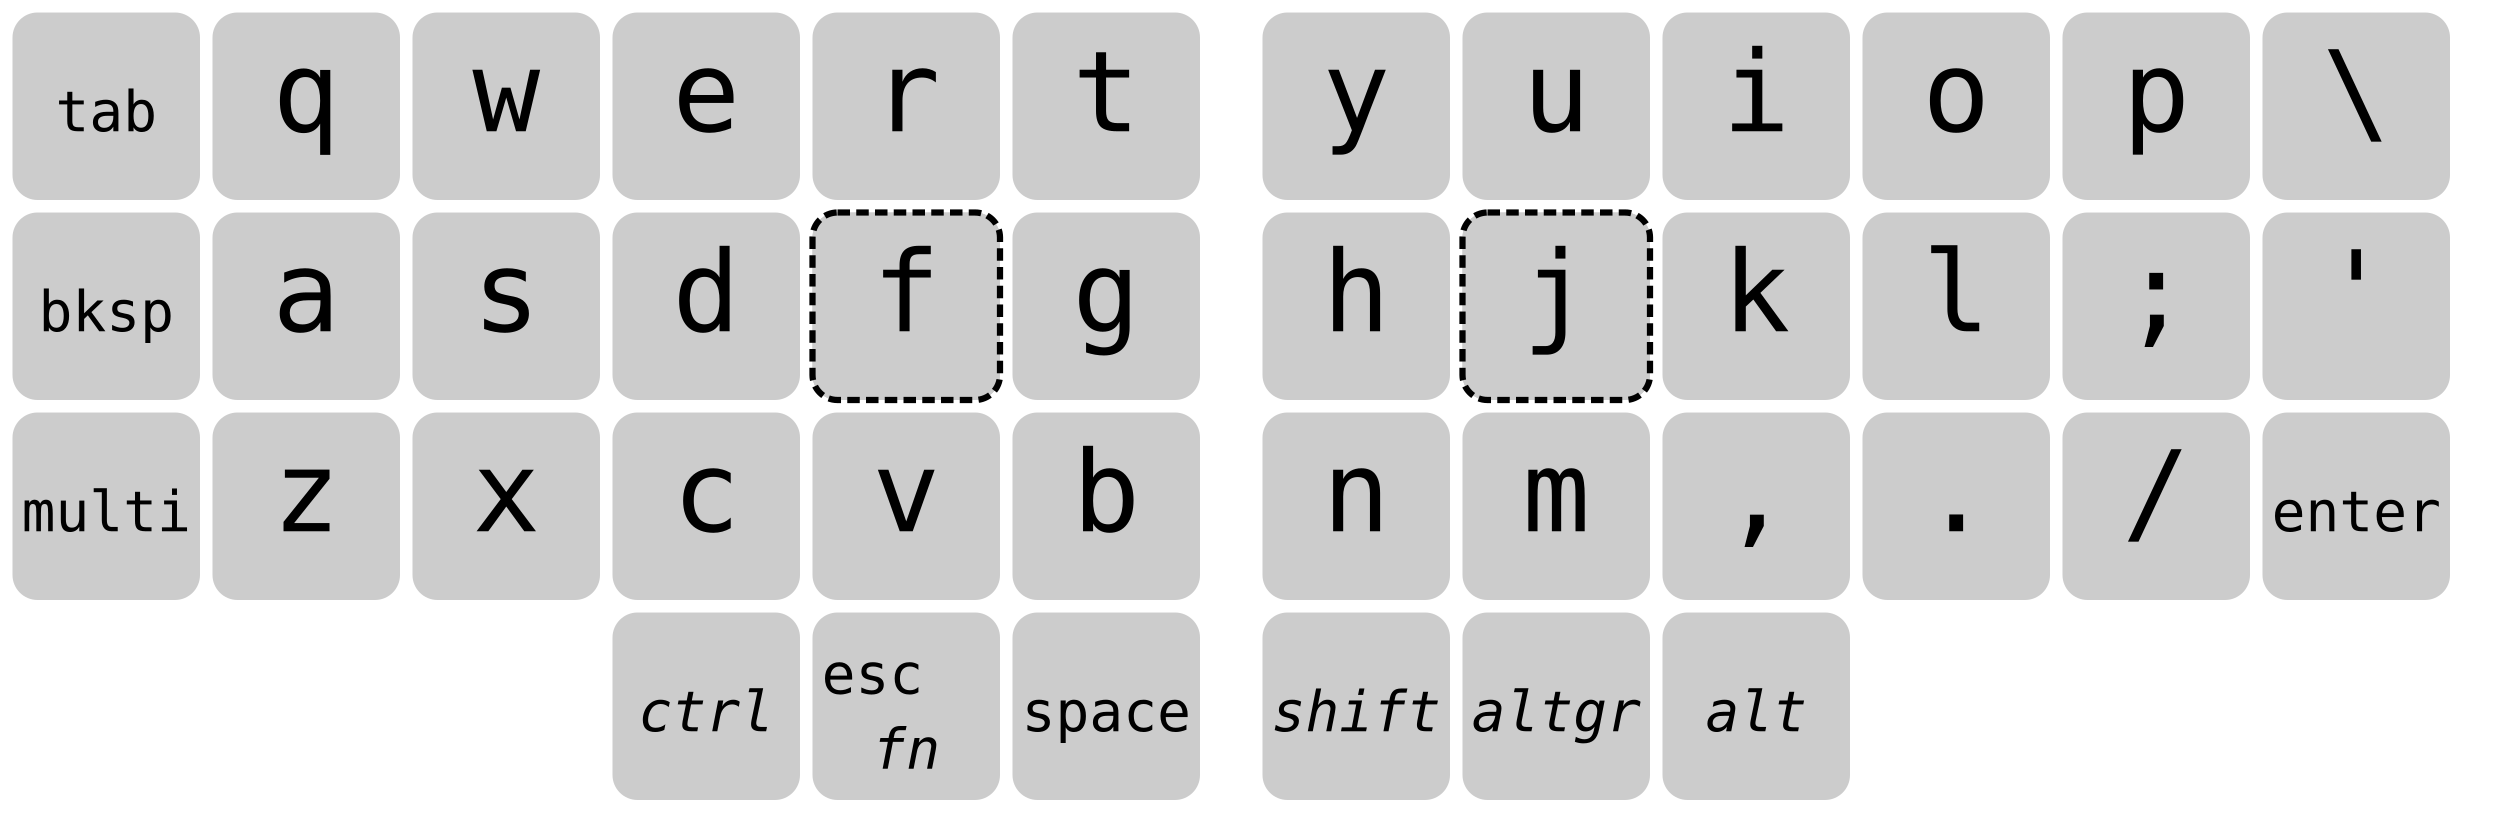
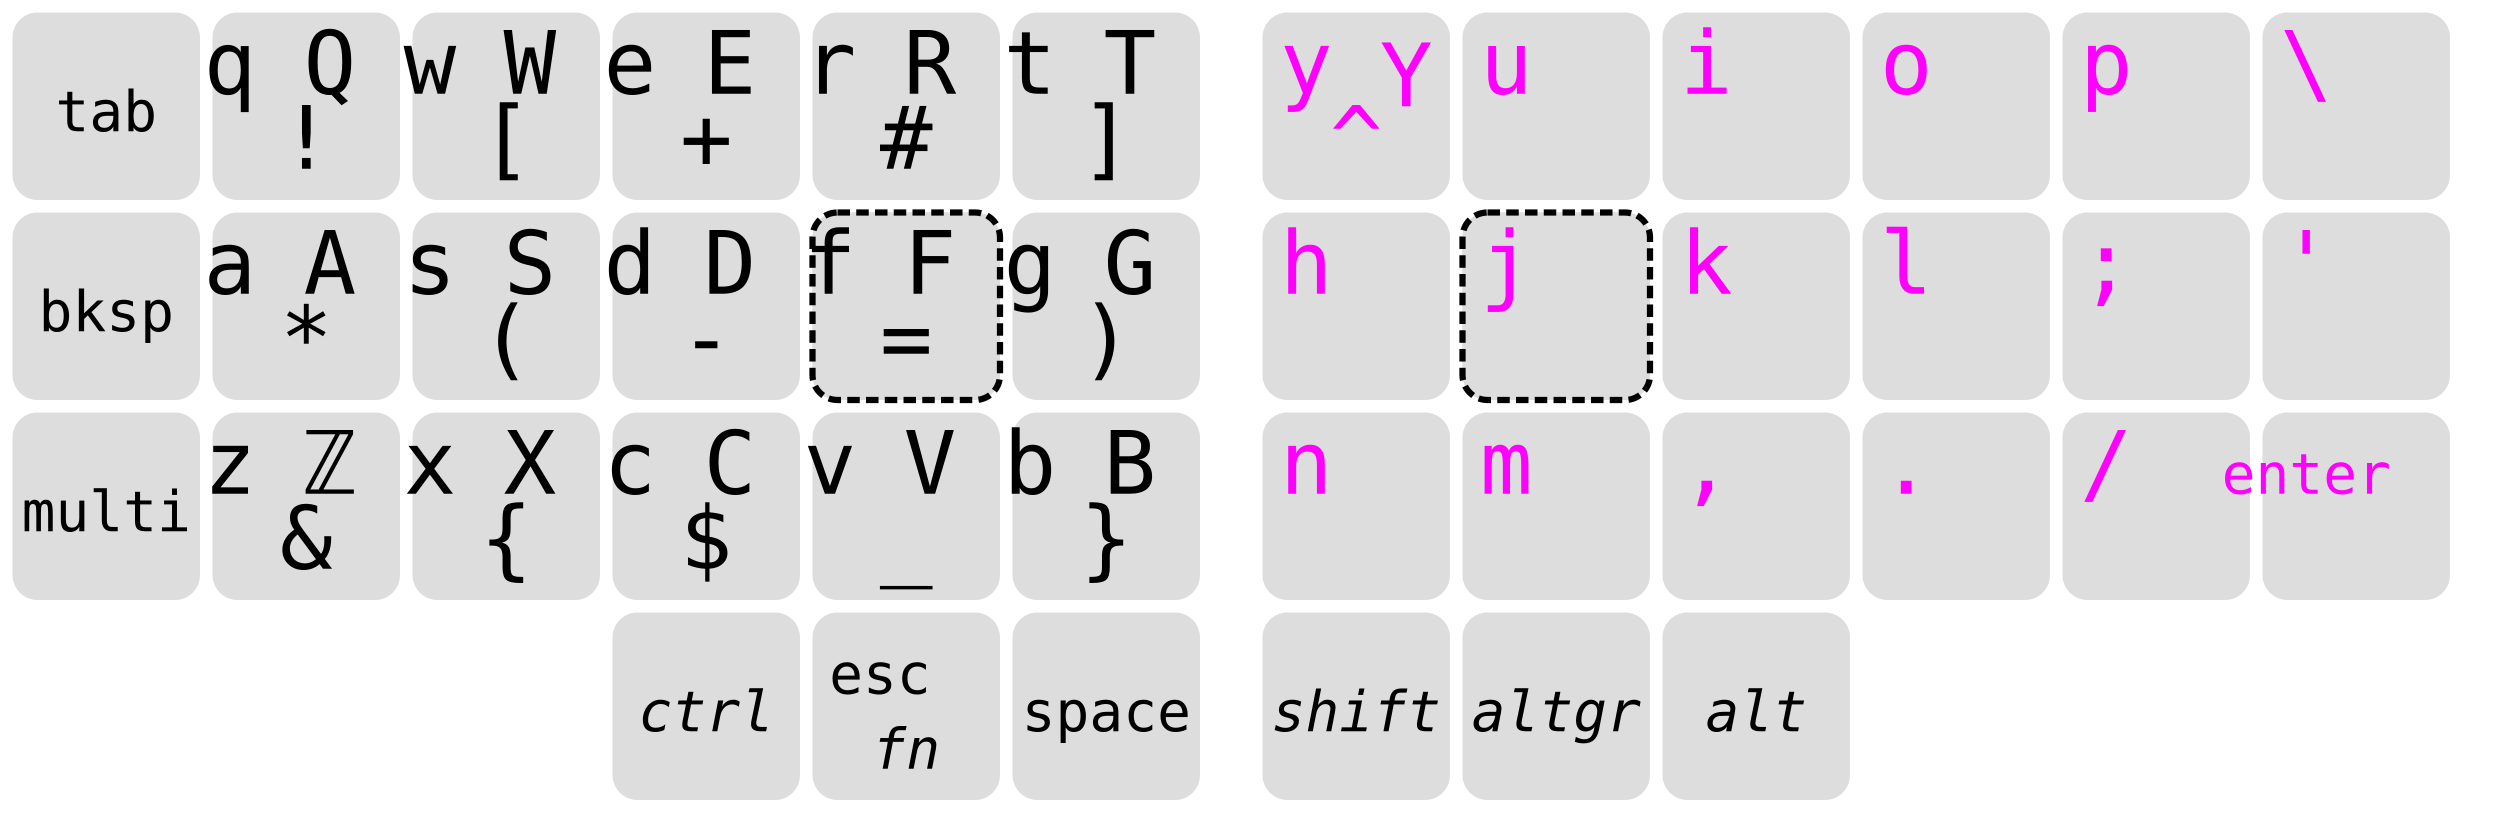
<svg xmlns="http://www.w3.org/2000/svg" width="800" height="264" version="1.1" viewBox="-2 -2 400 132">
  <defs>
    <style type="text/css">
- text { font-size: 18px; text-anchor: middle; font-family: monospace; }
+ text { font-size: 14px; text-anchor: middle; font-family: monospace; }
.mod { font-style: italic; }
.c0 { transform: translate(15px, 0); }
.c1 { transform: translate(47px, 0); }
.c2 { transform: translate(79px, 0); }
.c3 { transform: translate(111px, 0); }
.c4 { transform: translate(143px, 0); }
.c5 { transform: translate(175px, 0); }
.r0 { transform: translate(0, 19px); }
.r1 { transform: translate(0, 51px); }
.r2 { transform: translate(0, 83px); }
.r3 { transform: translate(0, 115px); }
.tiny { font-size: 9px; }
+ .tiny text { font-size: 9px; }
+ 
+ g.kb &gt; g &gt; g &gt; text:nth-child(1) {
+   fill: #ff00ff;
+   transform: translate(-8px, -6px);
+ }
+ g.kb &gt; g &gt; g &gt; text:nth-child(2) {
+   fill: #ff00ff;
+   transform: translate(8px, -4px);
+ }
+ g.kb &gt; g &gt; g &gt; text:nth-child(3) {
+   fill: #ff00ff;
+   transform: translate(0px, 6px);
+ }
+ 
</style>
-     <rect id="key" width="30" height="30" ry="4" fill="#ccc" />
+     <rect id="key" width="30" height="30" ry="4" fill="#ddd" />
    <g id="3x1">
      <use href="#key" x="0" y="0" />
      <use href="#key" x="32" y="0" />
      <use href="#key" x="64" y="0" />
    </g>
    <g id="6x1">
      <use href="#3x1" x="0" y="0" />
      <use href="#3x1" x="96" y="0" />
    </g>
    <g id="left">
      <use href="#6x1" x="0" y="0" />
      <use href="#6x1" x="0" y="32" />
      <use href="#6x1" x="0" y="64" />
      <use href="#3x1" x="96" y="96" />
      <use href="#key" x="128" y="32" stroke="black" stroke-dasharray="2,1" />
    </g>
    <g id="right">
      <use href="#6x1" x="0" y="0" />
      <use href="#6x1" x="0" y="32" />
      <use href="#6x1" x="0" y="64" />
      <use href="#3x1" x="0" y="96" />
      <use href="#key" x="32" y="32" stroke="black" stroke-dasharray="2,1" />
    </g>
  </defs>
-   <g id="left-keyboard">
+   <g class="kb" id="left-keyboard">
    <use href="#left" />
    <g class="r0">
      <text class="c0 tiny">tab</text>
-       <text class="c1">q</text>
-       <text class="c2">w</text>
-       <text class="c3">e</text>
-       <text class="c4">r</text>
-       <text class="c5">t</text>
+       <text class="c1">
+         <tspan x="-8px" y="-6px">q</tspan>
+         <tspan x="8px" y="-6x">Q</tspan>
+         <tspan x="0px" y="6px">!</tspan>
+       </text>
+       <text class="c2">
+         <tspan x="-8px" y="-6px">w</tspan>
+         <tspan x="8px" y="-6x">W</tspan>
+         <tspan x="0px" y="6px">[</tspan>
+       </text>
+       <text class="c3">
+         <tspan x="-8px" y="-6px">e</tspan>
+         <tspan x="8px" y="-6x">E</tspan>
+         <tspan x="0px" y="6px">+</tspan>
+       </text>
+       <text class="c4">
+         <tspan x="-8px" y="-6px">r</tspan>
+         <tspan x="8px" y="-6x">R</tspan>
+         <tspan x="0px" y="6px">#</tspan>
+       </text>
+       <text class="c5">
+         <tspan x="-8px" y="-6px">t</tspan>
+         <tspan x="8px" y="-6x">T</tspan>
+         <tspan x="0px" y="6px">]</tspan>
+       </text>
    </g>
    <g class="r1">
      <text class="c0 tiny">bksp</text>
-       <text class="c1">a</text>
-       <text class="c2">s</text>
-       <text class="c3">d</text>
-       <text class="c4">f</text>
-       <text class="c5">g</text>
+       <text class="c1">
+         <tspan x="-8px" y="-6px">a</tspan>
+         <tspan x="8px" y="-6x">A</tspan>
+         <tspan x="0px" y="6px">*</tspan>
+       </text>
+       <text class="c2">
+         <tspan x="-8px" y="-6px">s</tspan>
+         <tspan x="8px" y="-6x">S</tspan>
+         <tspan x="0px" y="6px">(</tspan>
+       </text>
+       <text class="c3">
+         <tspan x="-8px" y="-6px">d</tspan>
+         <tspan x="8px" y="-6x">D</tspan>
+         <tspan x="0px" y="6px">-</tspan>
+       </text>
+       <text class="c4">
+         <tspan x="-8px" y="-6px">f</tspan>
+         <tspan x="8px" y="-6x">F</tspan>
+         <tspan x="0px" y="6px">=</tspan>
+       </text>
+       <text class="c5">
+         <tspan x="-8px" y="-6px">g</tspan>
+         <tspan x="8px" y="-6x">G</tspan>
+         <tspan x="0px" y="6px">)</tspan>
+       </text>
    </g>
    <g class="r2">
      <text class="c0 tiny">multi</text>
-       <text class="c1">z</text>
-       <text class="c2">x</text>
-       <text class="c3">c</text>
-       <text class="c4">v</text>
-       <text class="c5">b</text>
+       <text class="c1">
+         <tspan x="-8px" y="-6px">z</tspan>
+         <tspan x="8px" y="-6x">ℤ</tspan>
+         <tspan x="0px" y="6px">&amp;</tspan>
+       </text>
+       <text class="c2">
+         <tspan x="-8px" y="-6px">x</tspan>
+         <tspan x="8px" y="-6x">X</tspan>
+         <tspan x="0px" y="6px">{</tspan>
+       </text>
+       <text class="c3">
+         <tspan x="-8px" y="-6px">c</tspan>
+         <tspan x="8px" y="-6x">C</tspan>
+         <tspan x="0px" y="6px">$</tspan>
+       </text>
+       <text class="c4">
+         <tspan x="-8px" y="-6px">v</tspan>
+         <tspan x="8px" y="-6x">V</tspan>
+         <tspan x="0px" y="6px">_</tspan>
+       </text>
+       <text class="c5">
+         <tspan x="-8px" y="-6px">b</tspan>
+         <tspan x="8px" y="-6x">B</tspan>
+         <tspan x="0px" y="6px">}</tspan>
+       </text>
    </g>
    <g class="r3">
      <text class="c3 tiny mod">ctrl</text>
      <text class="c4">
        <tspan x="0" dy="-6" class="tiny">esc</tspan>
        <tspan x="0" dy="12" class="tiny mod">fn</tspan>
      </text>
      <text class="c5 tiny">space</text>
    </g>
  </g>
-   <g id="right-keyboard" transform="translate(200, 0)">
+   <g class="kb" id="right-keyboard" transform="translate(200, 0)">
    <use href="#right" />
    <g class="r0">
-       <text class="c0">y</text>
-       <text class="c1">u</text>
-       <text class="c2">i</text>
-       <text class="c3">o</text>
-       <text class="c4">p</text>
-       <text class="c5">\</text>
+       <g class="c0">
+         <text>y</text>
+         <text>Y</text>
+         <text>^</text>
+       </g>
+       <g class="c1">
+         <text>u</text>
+       </g>
+       <g class="c2">
+         <text>i</text>
+       </g>
+       <g class="c3">
+         <text>o</text>
+       </g>
+       <g class="c4">
+         <text>p</text>
+       </g>
+       <g class="c5">
+         <text>\</text>
+       </g>
    </g>
    <g class="r1">
-       <text class="c0">h</text>
-       <text class="c1">j</text>
-       <text class="c2">k</text>
-       <text class="c3">l</text>
-       <text class="c4">;</text>
-       <text class="c5">'</text>
+       <g class="c0">
+         <text>h</text>
+       </g>
+       <g class="c1">
+         <text>j</text>
+       </g>
+       <g class="c2">
+         <text>k</text>
+       </g>
+       <g class="c3">
+         <text>l</text>
+       </g>
+       <g class="c4">
+         <text>;</text>
+       </g>
+       <g class="c5">
+         <text>'</text>
+       </g>
    </g>
    <g class="r2">
-       <text class="c0">n</text>
-       <text class="c1">m</text>
-       <text class="c2">,</text>
-       <text class="c3">.</text>
-       <text class="c4">/</text>
-       <text class="c5 tiny">enter</text>
+       <g class="c0">
+         <text>n</text>
+       </g>
+       <g class="c1">
+         <text>m</text>
+       </g>
+       <g class="c2">
+         <text>,</text>
+       </g>
+       <g class="c3">
+         <text>.</text>
+       </g>
+       <g class="c4">
+         <text>/</text>
+       </g>
+       <g class="c5 tiny">
+         <text>enter</text>
+       </g>
    </g>
    <g class="r3">
      <text class="c0 tiny mod">shift</text>
      <text class="c1 tiny mod">altgr</text>
      <text class="c2 tiny mod">alt</text>
    </g>
  </g>
</svg>
